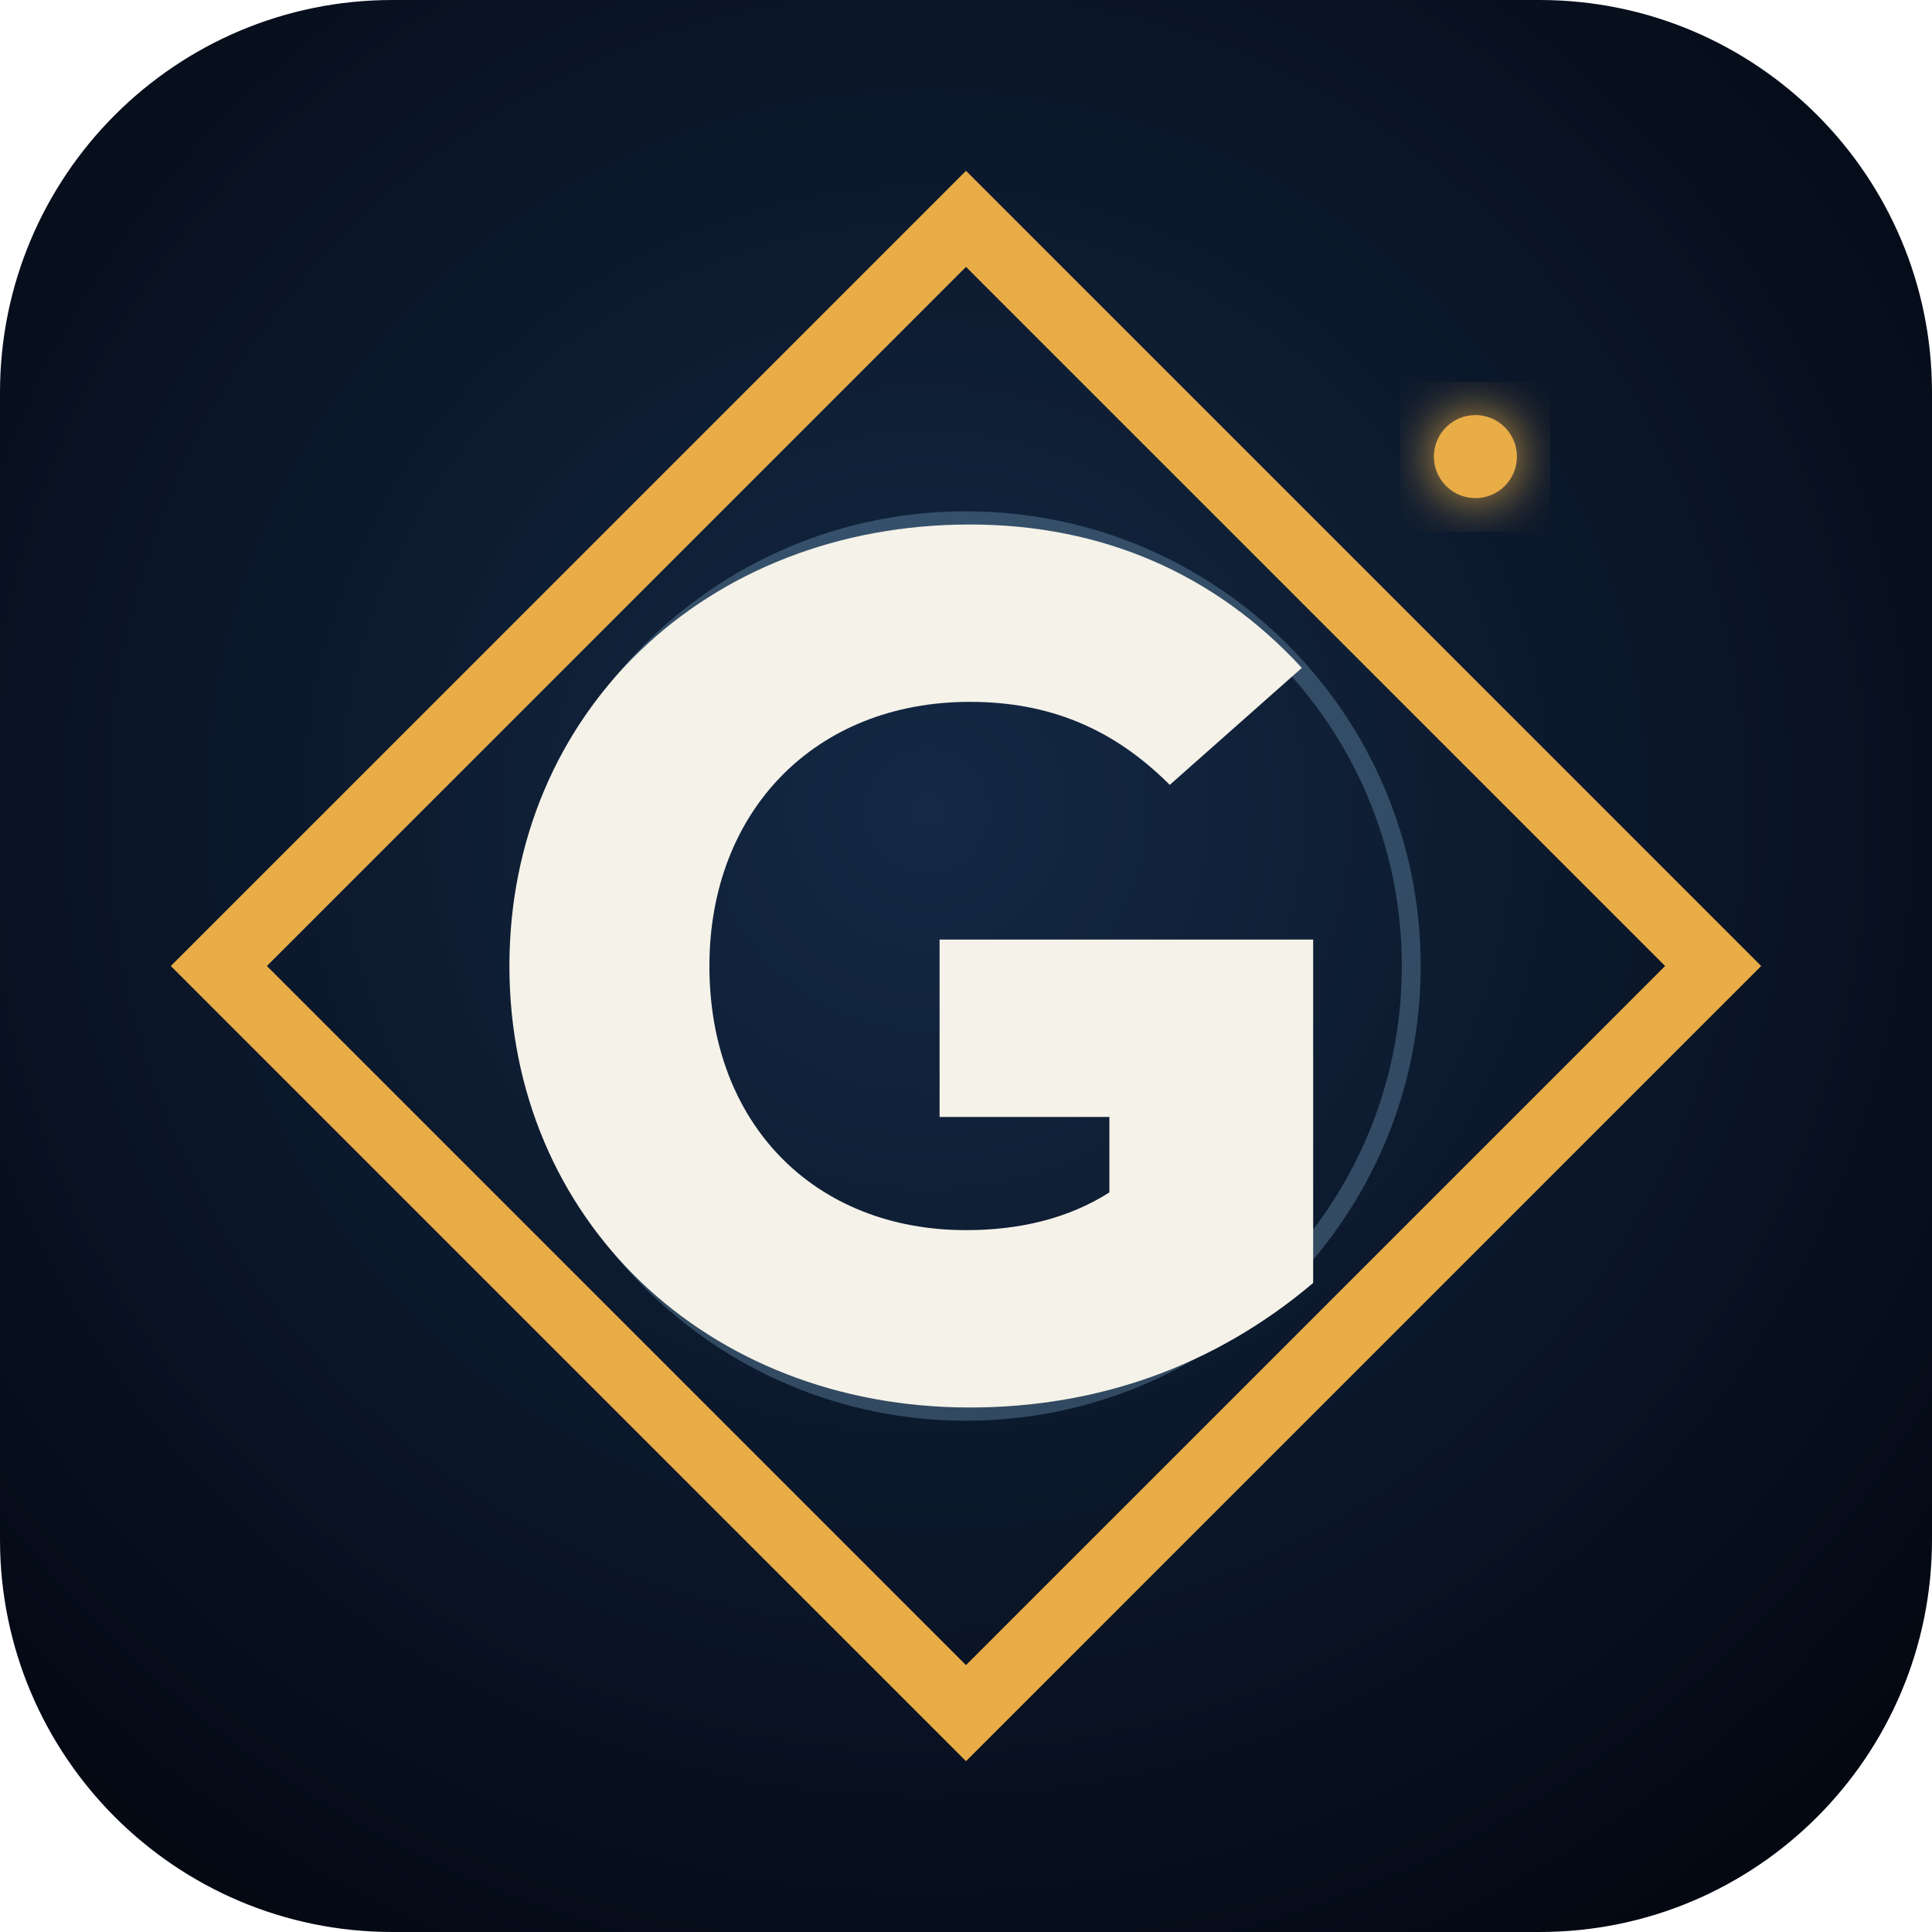
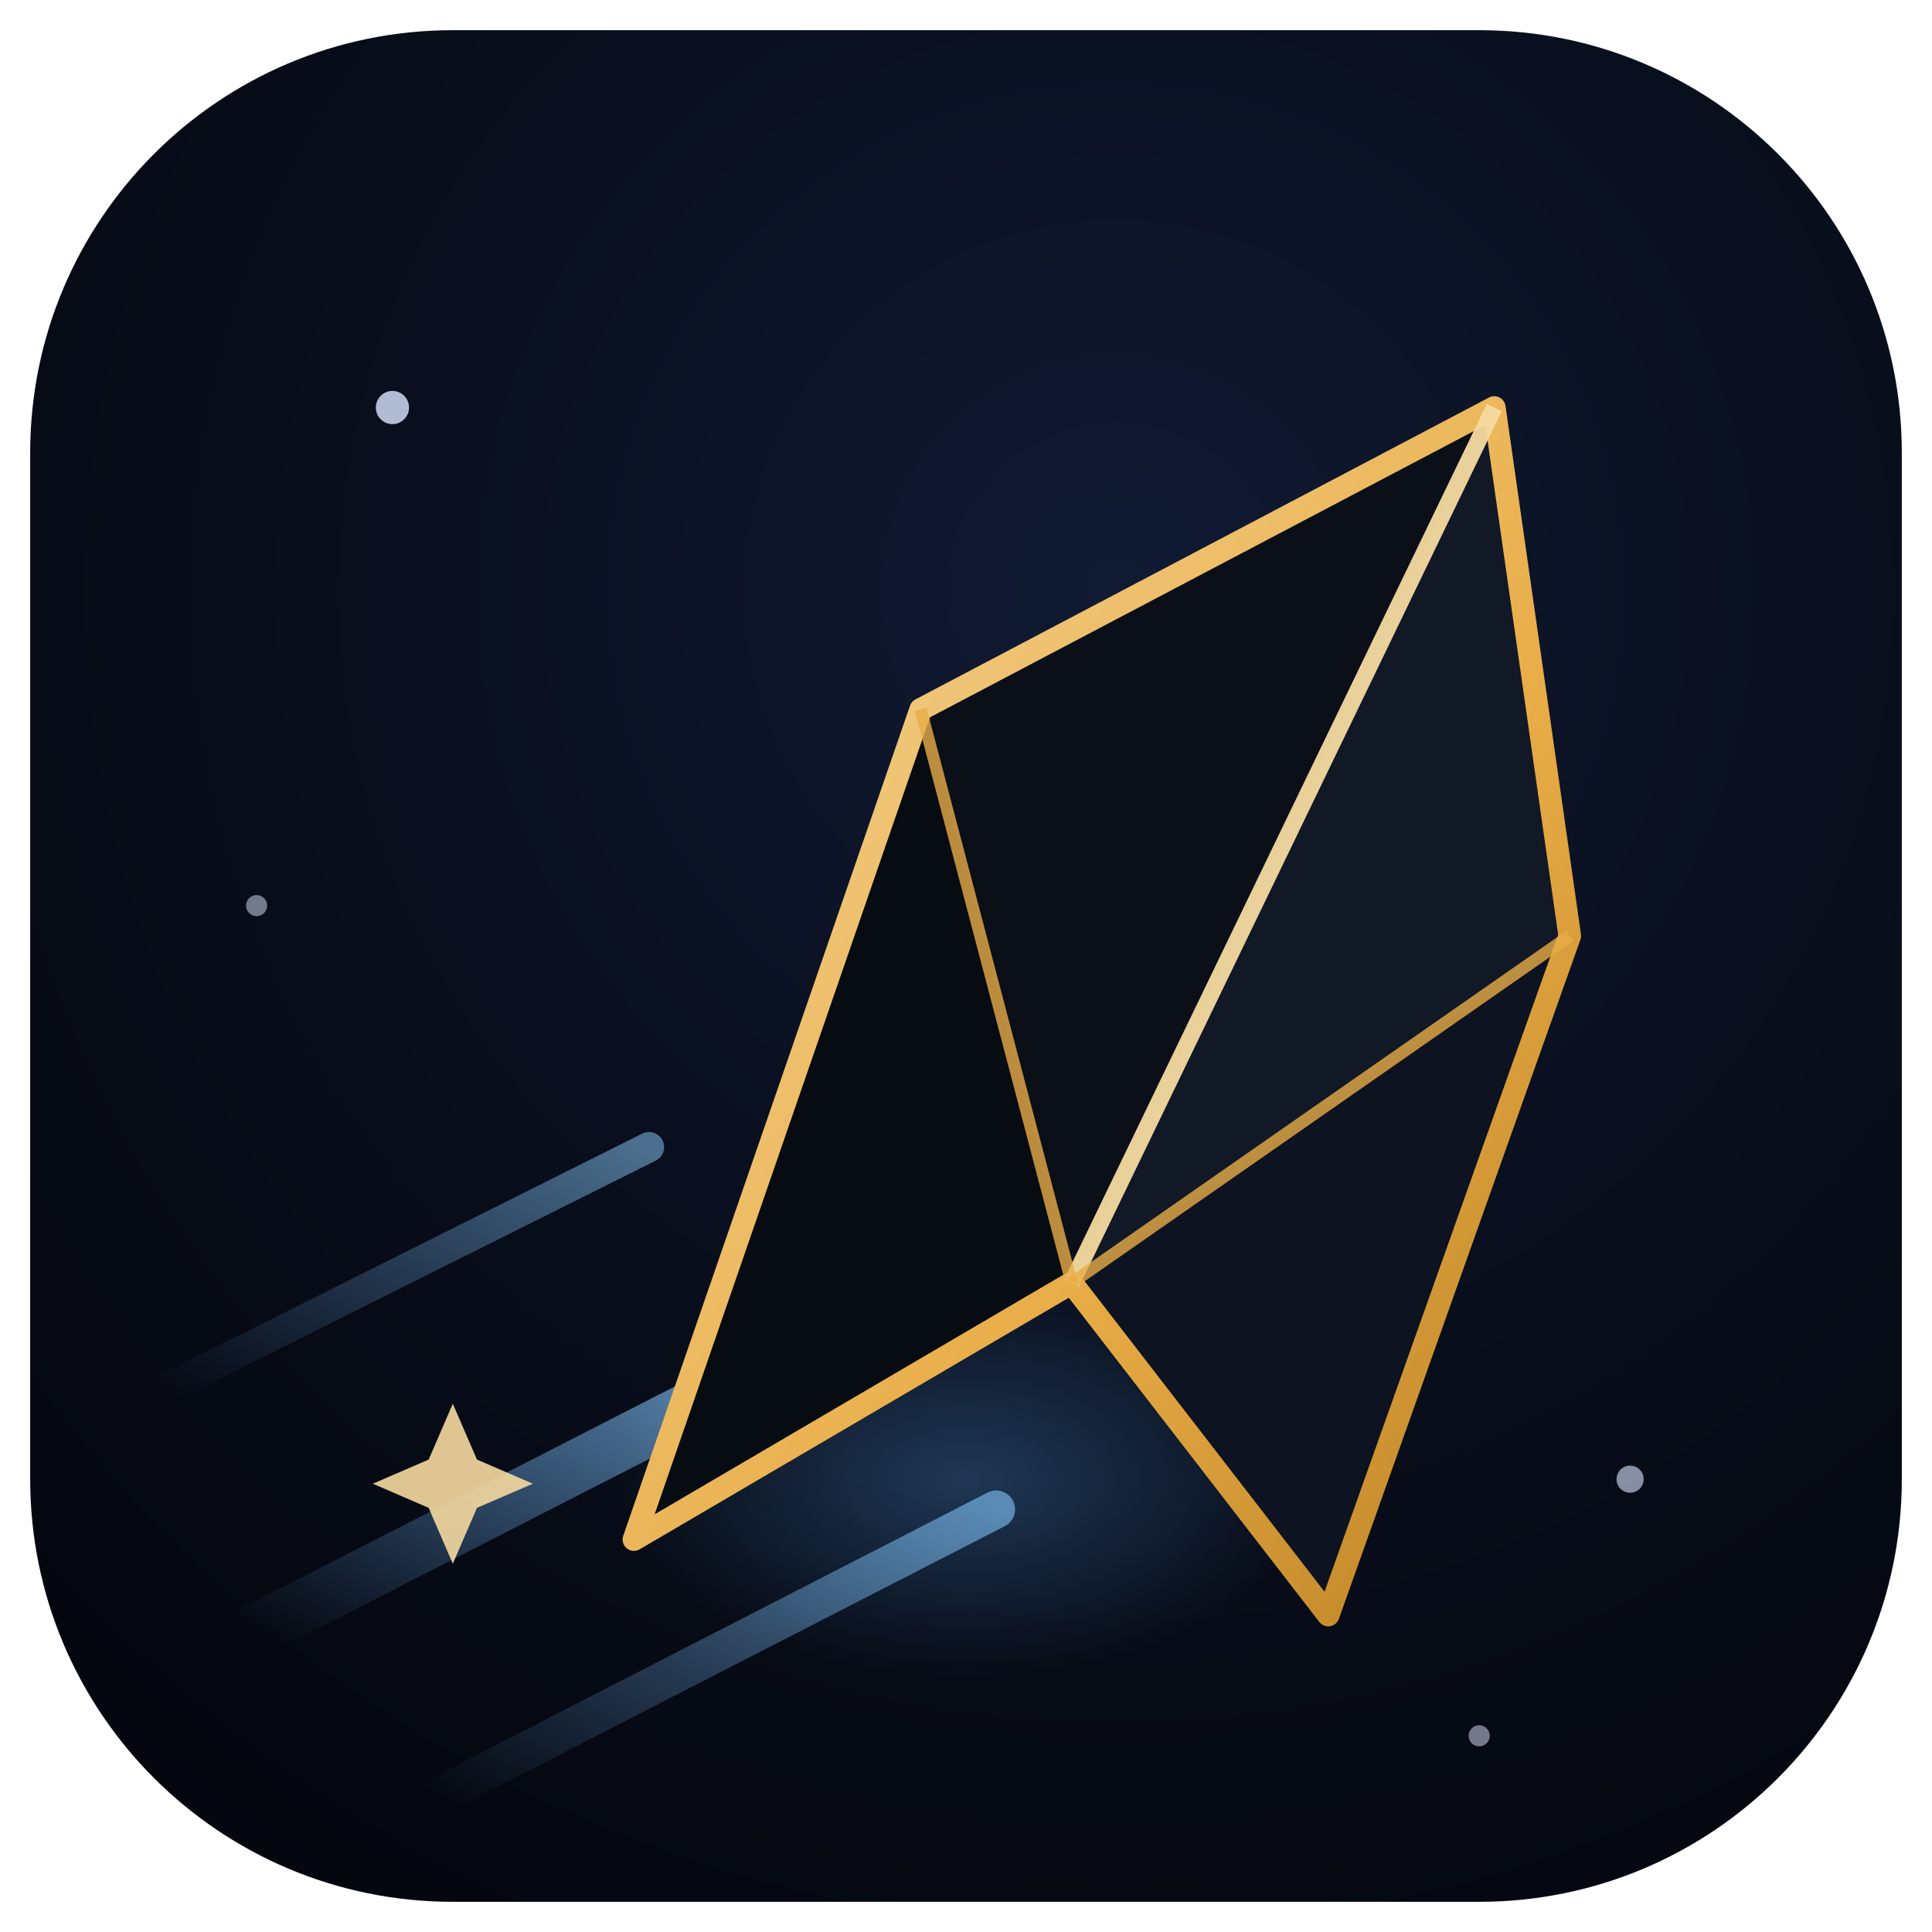
- <svg xmlns="http://www.w3.org/2000/svg" viewBox="0 0 512 512">
+ <svg xmlns="http://www.w3.org/2000/svg" viewBox="0 0 256 256" width="100%" height="100%">
  <defs>
-     <radialGradient id="space" cx="48%" cy="42%" r="70%">
-       <stop offset="0" stop-color="#142945" />
-       <stop offset="1" stop-color="#030711" />
+     <radialGradient id="space" cx="58%" cy="30%" r="85%">
+       <stop offset="0%" stop-color="#101a33" />
+       <stop offset="55%" stop-color="#080d1a" />
+       <stop offset="100%" stop-color="#04060d" />
    </radialGradient>
-     <filter id="glow" x="-40%" y="-40%" width="180%" height="180%">
-       <feGaussianBlur stdDeviation="7" result="blur" />
-       <feMerge>
-         <feMergeNode in="blur" />
-         <feMergeNode in="SourceGraphic" />
-       </feMerge>
-     </filter>
+     <linearGradient id="ice" x1="0" y1="1" x2="1" y2="0">
+       <stop offset="0%" stop-color="#6fb7ff" stop-opacity="0" />
+       <stop offset="100%" stop-color="#8fd0ff" />
+     </linearGradient>
+     <radialGradient id="glow" cx="50%" cy="50%" r="50%">
+       <stop offset="0%" stop-color="#5aa8f2" stop-opacity=".55" />
+       <stop offset="100%" stop-color="#5aa8f2" stop-opacity="0" />
+     </radialGradient>
+     <linearGradient id="goldEdge" x1="0" y1="0" x2="1" y2="1">
+       <stop offset="0%" stop-color="#f5d9a0" />
+       <stop offset="60%" stop-color="#e9ad47" />
+       <stop offset="100%" stop-color="#b97f22" />
+     </linearGradient>
  </defs>
-   <rect width="512" height="512" rx="104" fill="url(#space)" />
-   <path d="M256 58 454 256 256 454 58 256Z" fill="none" stroke="#e9ad47" stroke-width="18" />
-   <circle cx="256" cy="256" r="118" fill="none" stroke="#93c7e7" stroke-opacity=".28" stroke-width="5" />
-   <path d="M345 177c-23-25-53-38-88-38-70 0-122 50-122 117s52 117 122 117c34 0 65-11 91-33v-91h-99v47h45v20c-11 7-24 10-38 10-40 0-68-28-68-70 0-41 28-70 69-70 21 0 38 7 53 22Z" fill="#f5f2e9" />
-   <circle cx="391" cy="121" r="11" fill="#e9ad47" filter="url(#glow)" />
+   <rect x="4" y="4" width="248" height="248" rx="56" fill="url(#space)" />
+   <g stroke-linecap="round">
+     <line x1="34" y1="216" x2="120" y2="172" stroke="url(#ice)" stroke-width="7" opacity=".85" />
+     <line x1="58" y1="238" x2="132" y2="200" stroke="url(#ice)" stroke-width="5" opacity=".6" />
+     <line x1="22" y1="184" x2="86" y2="152" stroke="url(#ice)" stroke-width="4" opacity=".5" />
+   </g>
+   <ellipse cx="128" cy="196" rx="46" ry="26" fill="url(#glow)" opacity=".5" />
+   <g>
+     <polygon points="198,54 122,94 84,204 142,170" fill="#0a0f18" />
+     <polygon points="198,54 142,170 176,214 208,124" fill="#111826" />
+     <polygon points="122,94 84,204 142,170" fill="#070b12" />
+     <polygon points="142,170 176,214 208,124" fill="#0d1320" />
+     <polygon points="198,54 122,94 84,204 142,170 176,214 208,124" fill="none" stroke="url(#goldEdge)" stroke-width="3" stroke-linejoin="round" />
+     <line x1="198" y1="54" x2="142" y2="170" stroke="#f5d9a0" stroke-width="2.2" opacity=".95" />
+     <line x1="122" y1="94" x2="142" y2="170" stroke="#e9ad47" stroke-width="1.6" opacity=".8" />
+     <line x1="208" y1="124" x2="142" y2="170" stroke="#e9ad47" stroke-width="1.6" opacity=".8" />
+   </g>
+   <g fill="#dbe7ff">
+     <circle cx="52" cy="54" r="2.2" opacity=".8" />
+     <circle cx="216" cy="196" r="1.8" opacity=".6" />
+     <circle cx="196" cy="230" r="1.4" opacity=".5" />
+     <circle cx="34" cy="120" r="1.4" opacity=".5" />
+   </g>
+   <path d="M60 186 l3.2 7.4 7.4 3.2 -7.4 3.2 -3.2 7.4 -3.2 -7.4 -7.4 -3.2 7.4 -3.2 z" fill="#f5d9a0" opacity=".9" />
</svg>
